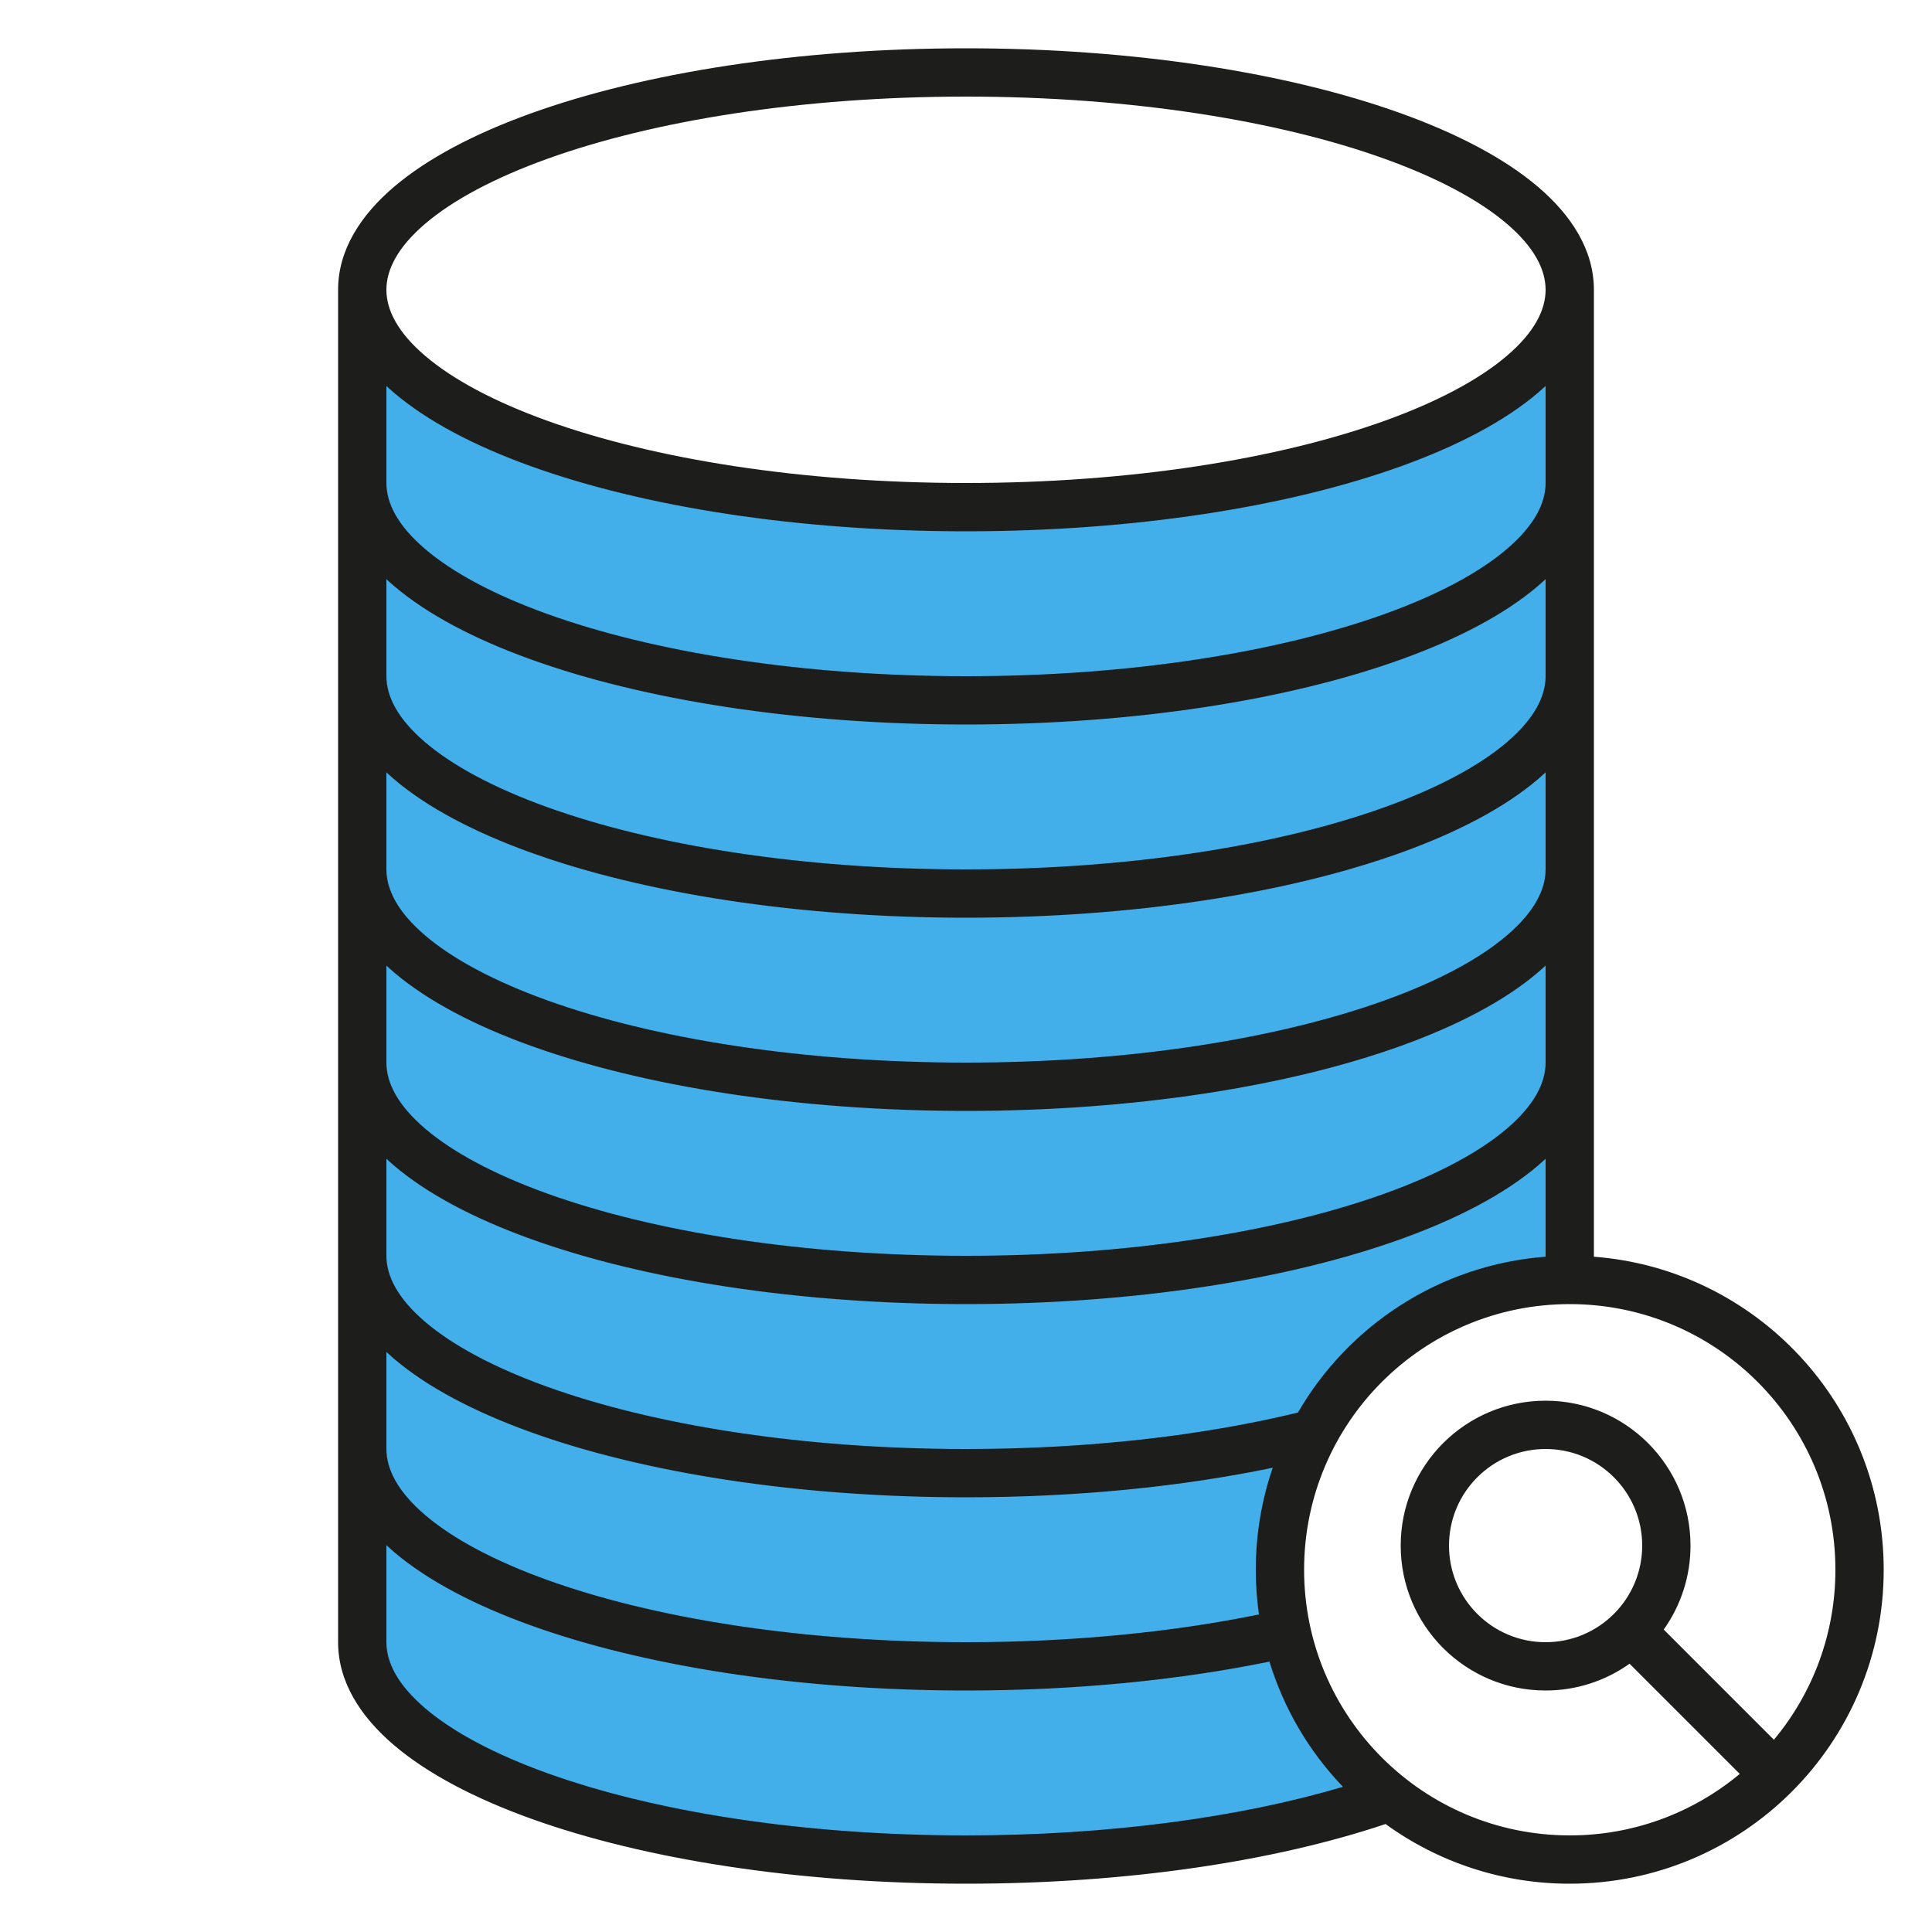
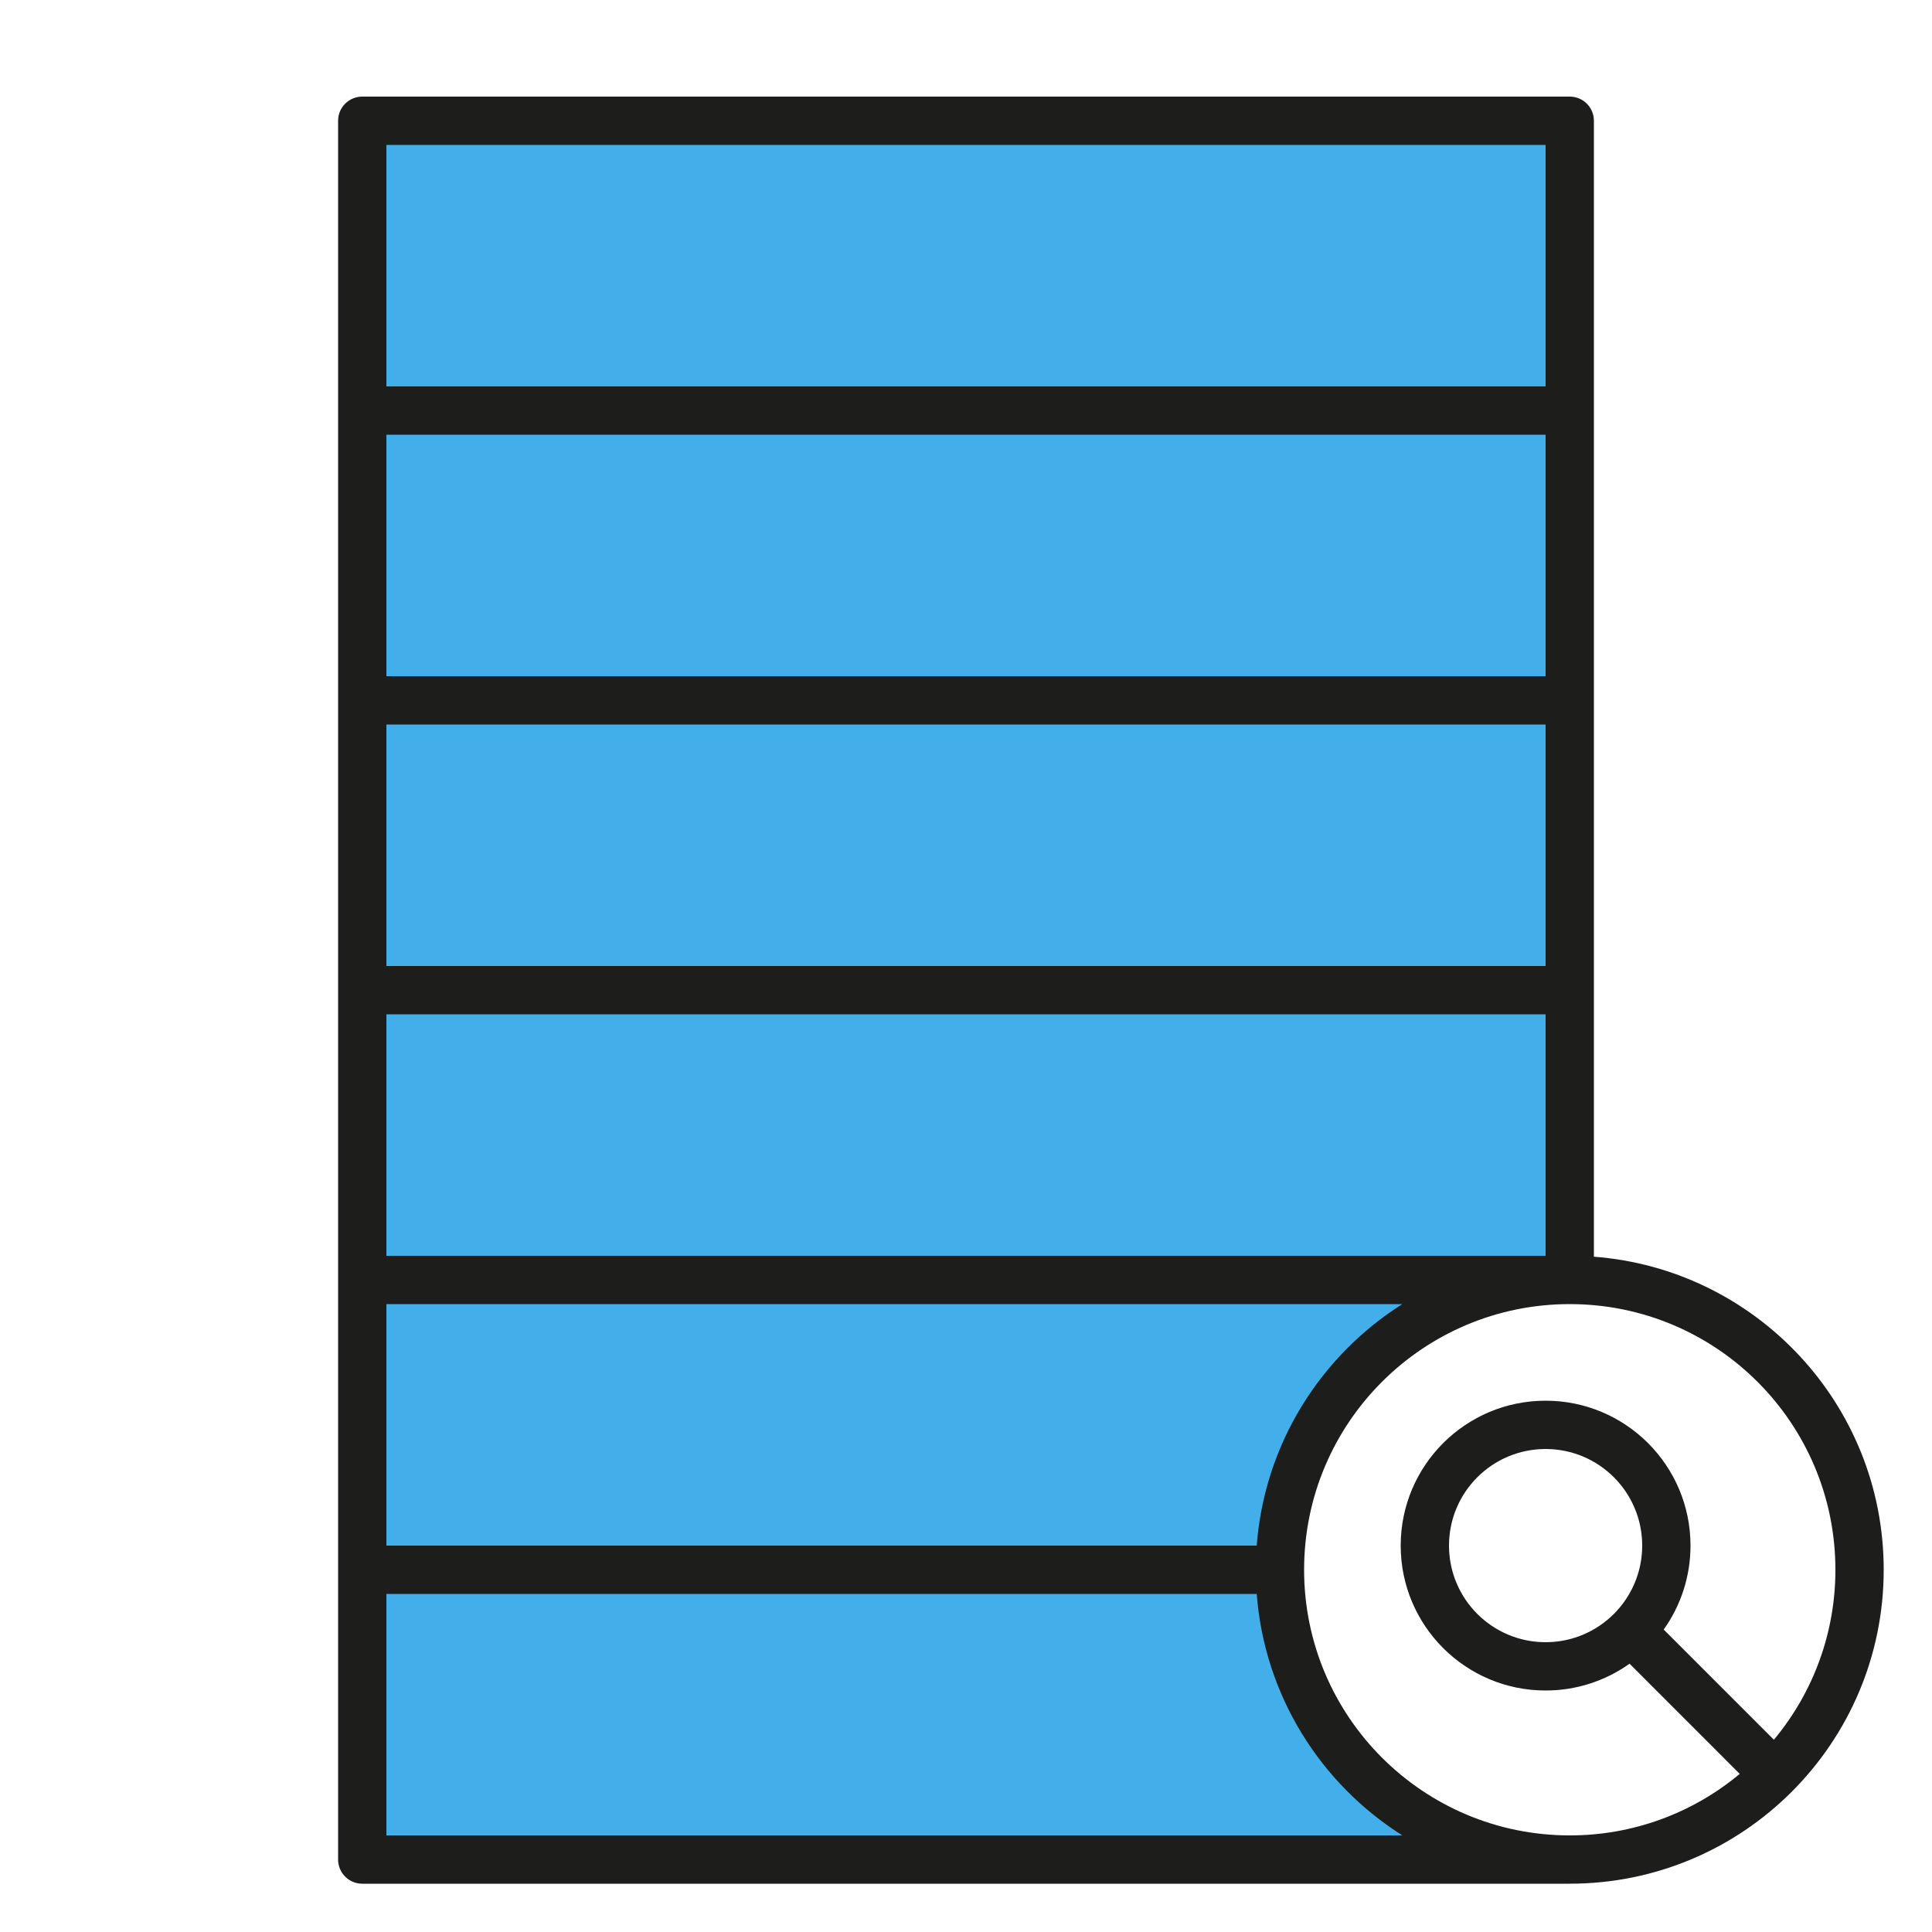
<svg xmlns="http://www.w3.org/2000/svg" fill="none" viewBox="0 0 320 320">
  <g id="funds-search">
-     <path id="lg-icon-fill-primary" fill="#42aeea" d="M160 84c55.228 0 100-16.118 100-36v164c-26.51 0-48 21.49-48 48 0 15.253 7.114 28.844 18.206 37.636C212.151 304.045 187.358 308 160 308c-55.228 0-100-16.118-100-36V48c0 19.882 44.772 36 100 36" />
-     <path id="Outlines" fill="#1d1d1b" fill-rule="evenodd" d="M56 48c0-6.592 3.722-12.34 9.266-17.059 5.56-4.732 13.368-8.812 22.668-12.16C106.57 12.072 132.048 8 160 8s53.431 4.072 72.066 10.78c9.3 3.349 17.109 7.43 22.668 12.161C260.278 35.66 264 41.408 264 48v160.152c26.85 2.042 48 24.475 48 51.848 0 28.719-23.281 52-52 52a51.77 51.77 0 0 1-30.508-9.885C211.118 308.288 186.686 312 160 312c-27.952 0-53.431-4.072-72.066-10.781-9.3-3.348-17.109-7.428-22.668-12.16C59.722 284.341 56 278.591 56 272zm166.434 247.956a51.96 51.96 0 0 1-12.173-20.742C195.362 278.273 178.205 280 160 280c-27.952 0-53.431-4.072-72.066-10.781-9.3-3.348-17.109-7.428-22.668-12.16A38 38 0 0 1 64 255.933V272c0 3.35 1.874 7.071 6.451 10.967 4.561 3.882 11.397 7.559 20.193 10.725C108.203 300.013 132.723 304 160 304c23.858 0 45.608-3.05 62.434-8.044m-13.911-28.552A52.4 52.4 0 0 1 208 260c0-5.916.988-11.6 2.807-16.898C195.781 246.23 178.428 248 160 248c-27.952 0-53.431-4.072-72.066-10.781-9.3-3.348-17.109-7.428-22.668-12.16A38 38 0 0 1 64 223.933V240c0 3.35 1.874 7.071 6.451 10.967 4.561 3.882 11.397 7.559 20.193 10.725C108.203 268.013 132.723 272 160 272c17.723 0 34.281-1.683 48.523-4.596m6.456-33.442c8.366-14.435 23.476-24.475 41.02-25.81L256 208v-16.067q-.616.573-1.266 1.126c-5.559 4.732-13.368 8.812-22.668 12.16C213.431 211.928 187.952 216 160 216s-53.431-4.072-72.066-10.781c-9.3-3.348-17.109-7.428-22.668-12.16A38 38 0 0 1 64 191.933V208c0 3.35 1.874 7.071 6.451 10.967 4.561 3.882 11.397 7.559 20.193 10.725C108.203 236.013 132.723 240 160 240c20.471 0 39.39-2.246 54.979-6.038M64 48c0-3.35 1.874-7.071 6.451-10.967 4.561-3.882 11.397-7.559 20.193-10.725C108.203 19.987 132.723 16 160 16s51.797 3.987 69.356 10.308c8.796 3.166 15.632 6.843 20.193 10.725C254.126 40.93 256 44.65 256 48s-1.874 7.071-6.451 10.967c-4.561 3.882-11.397 7.559-20.193 10.725C211.797 76.013 187.277 80 160 80s-51.797-3.987-69.356-10.308c-8.796-3.166-15.632-6.843-20.193-10.725C65.874 55.07 64 51.35 64 48m192 15.933V80c0 3.35-1.874 7.071-6.451 10.967-4.561 3.882-11.397 7.559-20.193 10.725C211.797 108.013 187.277 112 160 112s-51.797-3.987-69.356-10.308c-8.796-3.166-15.632-6.843-20.193-10.725C65.874 87.07 64 83.35 64 80V63.933q.615.573 1.266 1.126c5.56 4.732 13.368 8.812 22.668 12.16C106.57 83.928 132.048 88 160 88s53.431-4.072 72.066-10.78c9.3-3.349 17.109-7.43 22.668-12.161q.65-.553 1.266-1.126M64 112V95.933q.615.573 1.266 1.126c5.56 4.732 13.368 8.812 22.668 12.16C106.57 115.928 132.048 120 160 120s53.431-4.072 72.066-10.781c9.3-3.348 17.109-7.428 22.668-12.16q.65-.553 1.266-1.126V112c0 3.35-1.874 7.071-6.451 10.967-4.561 3.882-11.397 7.559-20.193 10.725C211.797 140.013 187.277 144 160 144s-51.797-3.987-69.356-10.308c-8.796-3.166-15.632-6.843-20.193-10.725C65.874 119.071 64 115.35 64 112m0 15.933V144c0 3.35 1.874 7.071 6.451 10.967 4.561 3.882 11.397 7.559 20.193 10.725C108.203 172.013 132.723 176 160 176s51.797-3.987 69.356-10.308c8.796-3.166 15.632-6.843 20.193-10.725C254.126 151.071 256 147.35 256 144v-16.067q-.616.573-1.266 1.126c-5.559 4.732-13.368 8.812-22.668 12.16C213.431 147.928 187.952 152 160 152s-53.431-4.072-72.066-10.781c-9.3-3.348-17.109-7.428-22.668-12.16A38 38 0 0 1 64 127.933M64 176v-16.067q.615.573 1.266 1.126c5.56 4.732 13.368 8.812 22.668 12.16C106.57 179.928 132.048 184 160 184s53.431-4.072 72.066-10.781c9.3-3.348 17.109-7.428 22.668-12.16a38 38 0 0 0 1.266-1.126V176c0 3.35-1.874 7.071-6.451 10.967-4.561 3.882-11.397 7.559-20.193 10.725C211.797 204.013 187.277 208 160 208s-51.797-3.987-69.356-10.308c-8.796-3.166-15.632-6.843-20.193-10.725C65.874 183.071 64 179.35 64 176m196 128a43.82 43.82 0 0 0 28.156-10.187l-18.25-18.25A23.9 23.9 0 0 1 256 280c-13.255 0-24-10.745-24-24s10.745-24 24-24 24 10.745 24 24a23.9 23.9 0 0 1-4.437 13.906l18.25 18.25A43.82 43.82 0 0 0 304 260c0-24.301-19.699-44-44-44s-44 19.699-44 44 19.699 44 44 44m-20-48c0-8.837 7.163-16 16-16s16 7.163 16 16-7.163 16-16 16-16-7.163-16-16" clip-rule="evenodd" />
+     <path id="lg-icon-fill-primary" fill="#42aeea" d="M260.001 212C233.491 212 212 233.49 212 260s21.49 48 48 48H60.001V19h200z" />
+     <path id="Outlines" fill="#1d1d1b" fill-rule="evenodd" d="M260 16a4 4 0 0 1 4 4v188.15c26.85 2.043 48 24.477 48 51.85 0 28.719-23.281 52-52 52H60a4 4 0 0 1-4-4V20a4 4 0 0 1 4-4zM64 264v40h168.276c-13.527-8.541-22.843-23.148-24.125-40zm196-48c-24.301 0-44 19.699-44 44s19.699 44 44 44a43.82 43.82 0 0 0 28.154-10.188l-18.249-18.25A23.9 23.9 0 0 1 256 280c-13.255 0-24-10.745-24-24s10.745-24 24-24 24 10.745 24 24a23.9 23.9 0 0 1-4.438 13.906l18.249 18.248A43.82 43.82 0 0 0 304 260c0-24.301-19.699-44-44-44m-4 24c-8.837 0-16 7.163-16 16s7.163 16 16 16 16-7.163 16-16-7.163-16-16-16M64 216v40h144.151c1.282-16.852 10.598-31.459 24.125-40zm0-8h192v-40H64zm0-48h192v-40H64zm0-48h192V72H64zm0-48h192V24H64z" clip-rule="evenodd" />
  </g>
</svg>
